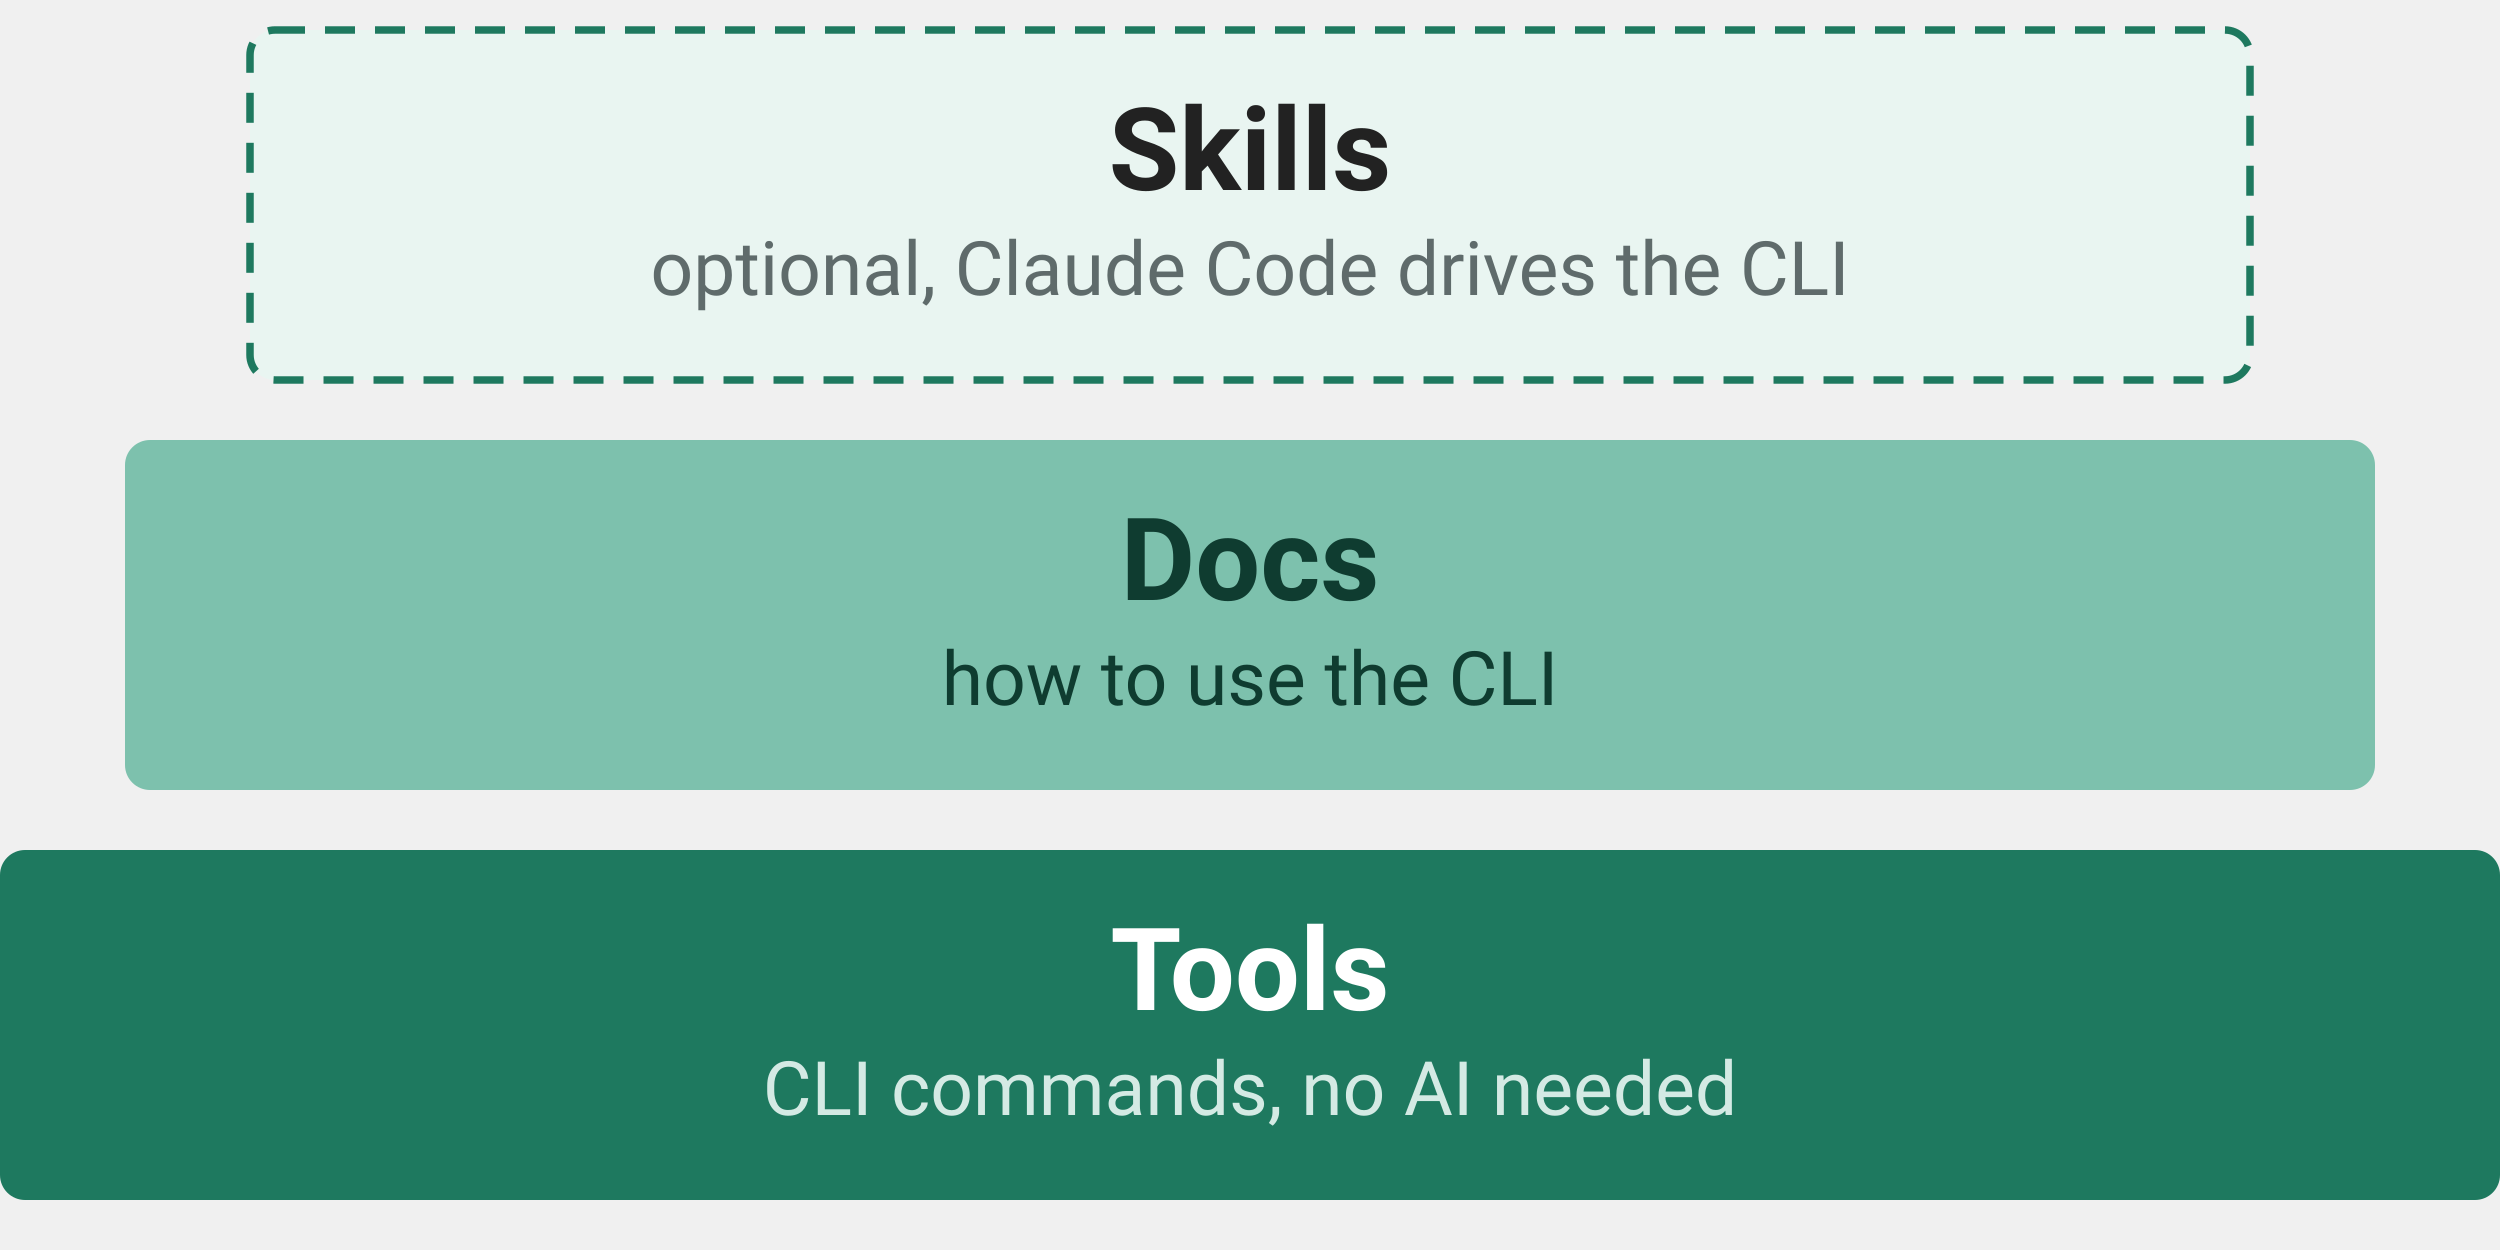
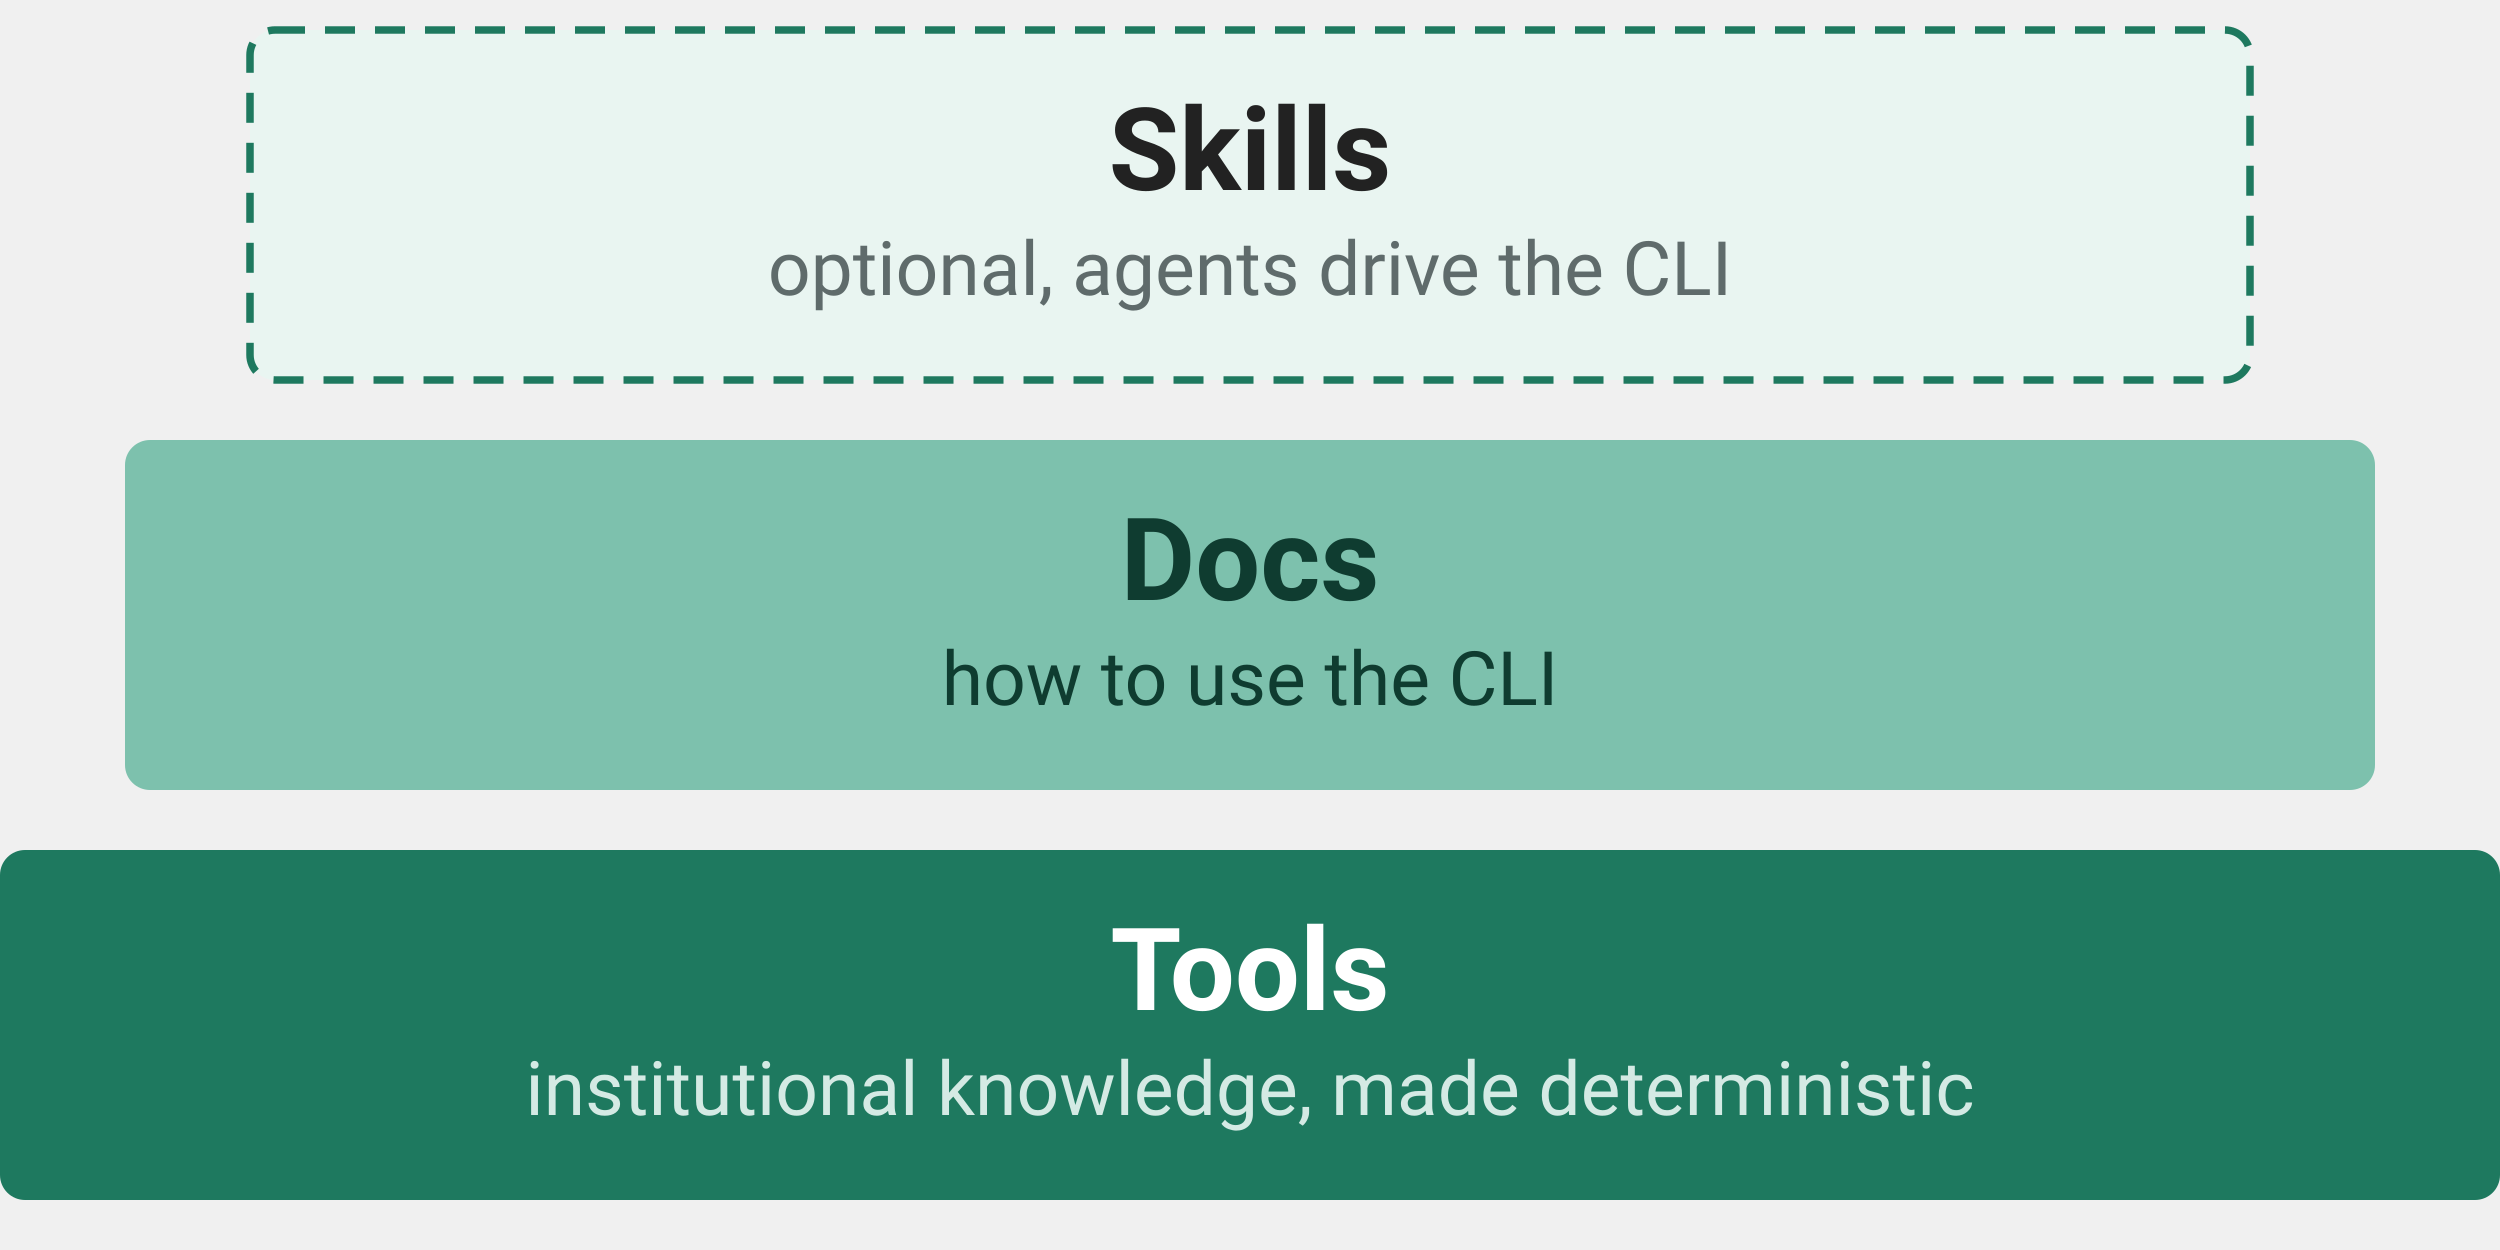
<svg xmlns="http://www.w3.org/2000/svg" viewBox="0 0 1000 500" font-family="Roboto, system-ui, sans-serif" font-size="30" text-anchor="middle">
  <rect x="100" y="12" width="800" height="140" rx="10" fill="#e9f5f1" stroke="#1e795f" stroke-width="3" stroke-dasharray="12 8" />
  <text x="500" y="76" fill="#222" font-size="46" font-weight="600">Skills</text>
-   <text x="500" y="118" fill="#5f6b6b">optional, Claude Code drives the CLI</text>
+   <text x="500" y="118" fill="#5f6b6b">optional, agents drive the CLI</text>
  <rect x="50" y="176" width="900" height="140" rx="10" fill="#7dc1ad" />
  <text x="500" y="240" fill="#0f3c30" font-size="46" font-weight="600">Docs</text>
  <text x="500" y="282" fill="#0f3c30">how to use the CLI</text>
  <rect x="0" y="340" width="1000" height="140" rx="10" fill="#1e795f" />
  <text x="500" y="404" fill="#fff" font-size="46" font-weight="600">Tools</text>
-   <text x="500" y="446" fill="#d4eae4">CLI commands, no AI needed</text>
+   <text x="500" y="446" fill="#d4eae4">institutional knowledge, made deterministic</text>
</svg>
